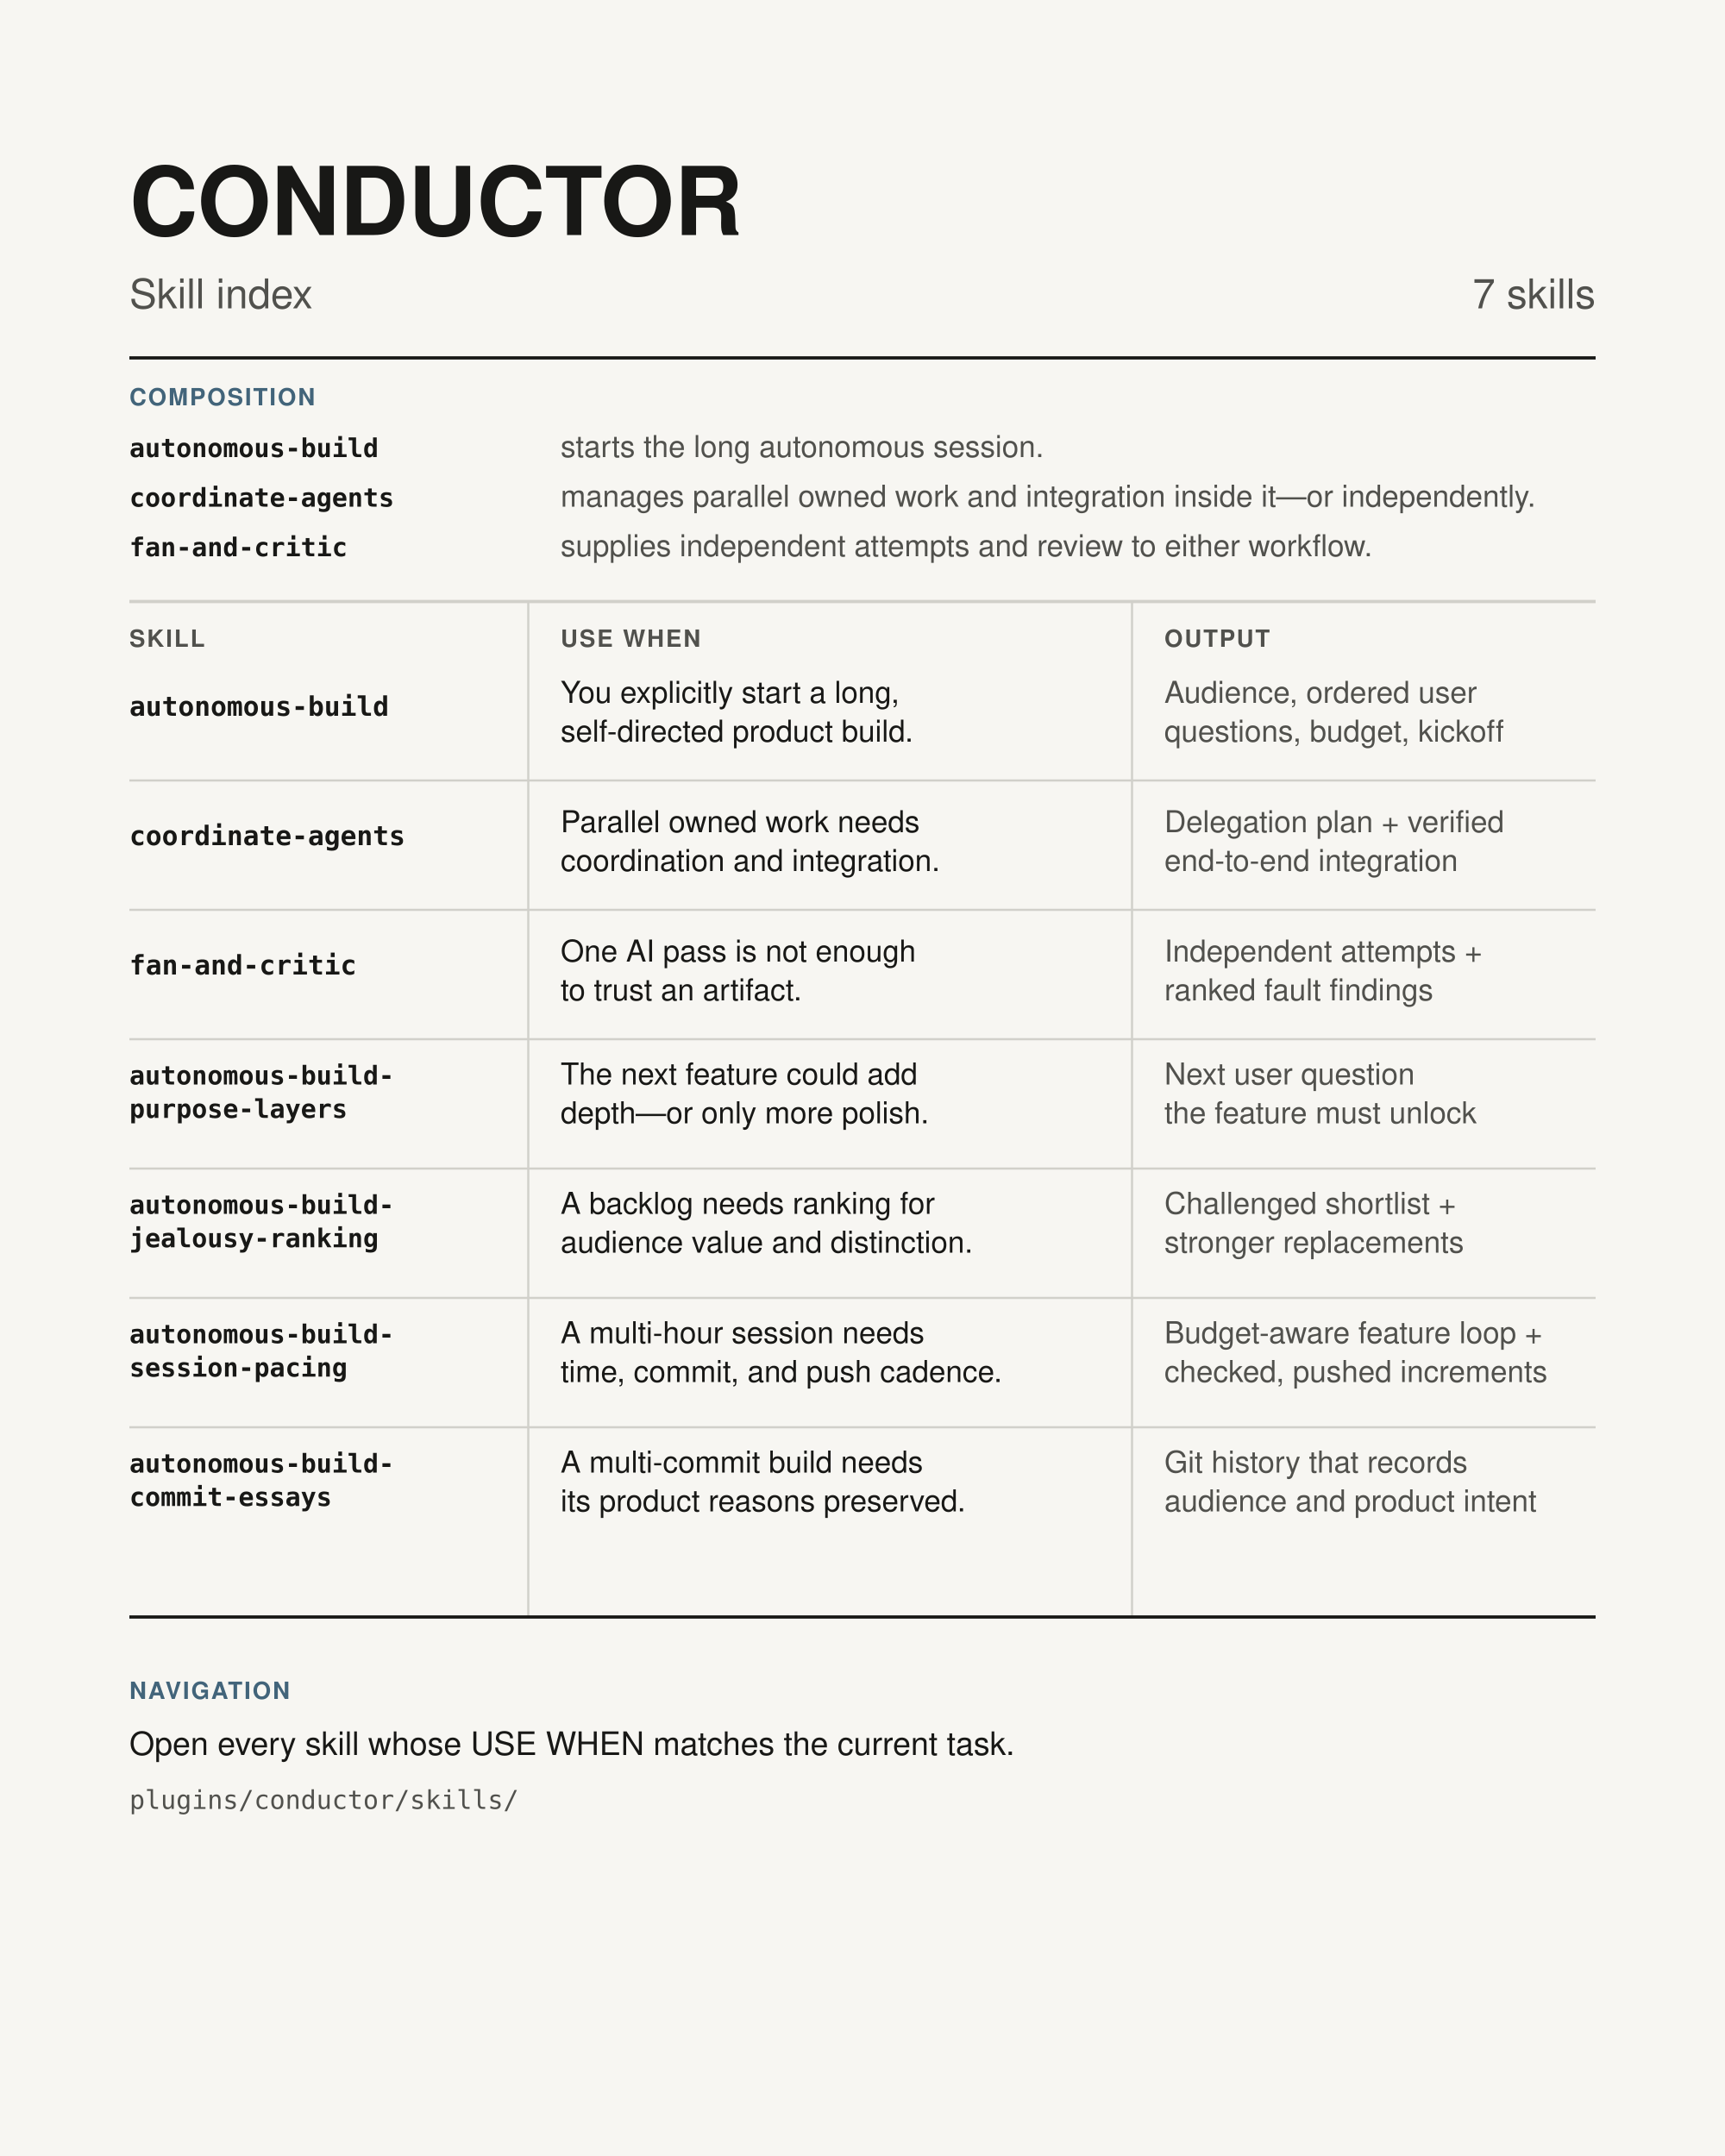
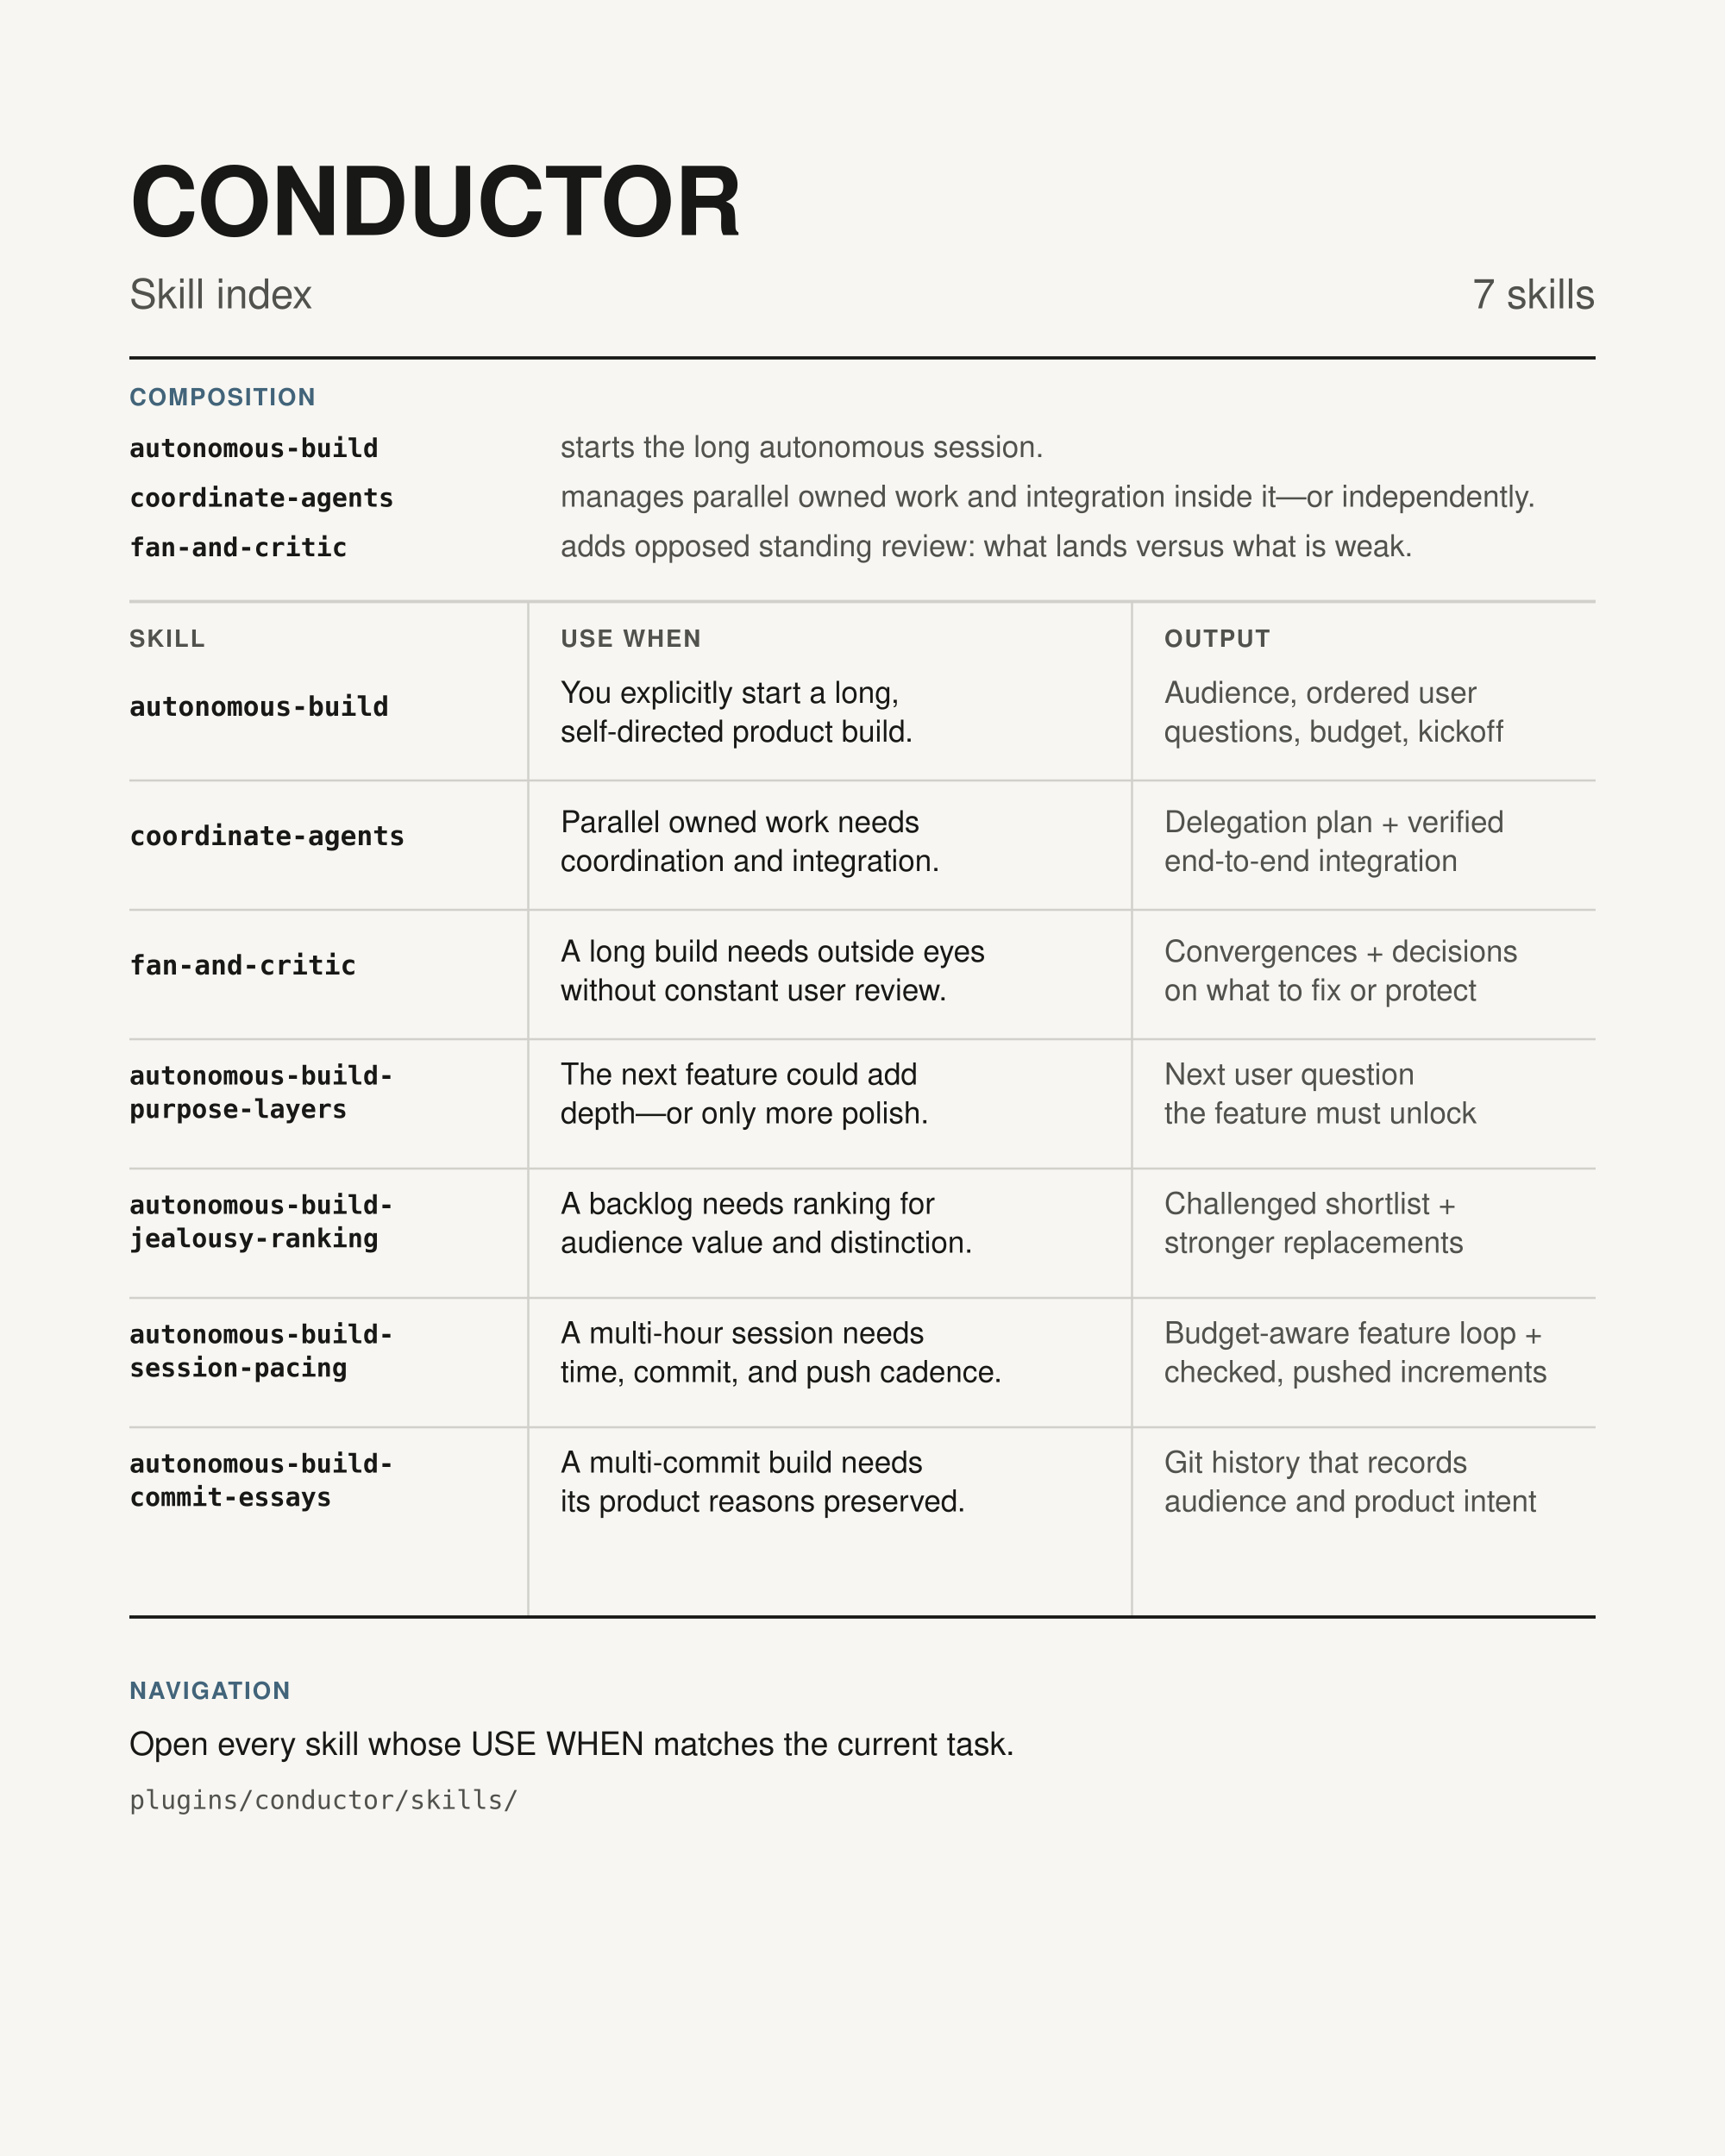
<svg xmlns="http://www.w3.org/2000/svg" width="1600" height="2000" viewBox="0 0 1600 2000" role="img" aria-labelledby="title desc">
  <rect width="1600" height="2000" fill="#f7f6f2" />
  <text x="120" y="218" font-family="Helvetica, Arial, sans-serif" font-size="88" font-weight="700" fill="#181816">CONDUCTOR</text>
  <text x="120" y="286" font-family="Helvetica, Arial, sans-serif" font-size="38" fill="#51514d">Skill index</text>
  <text x="1480" y="286" text-anchor="end" font-family="Helvetica, Arial, sans-serif" font-size="38" fill="#51514d">7 skills</text>
  <line x1="120" y1="332" x2="1480" y2="332" stroke="#181816" stroke-width="3" />
  <text x="120" y="376" font-family="Helvetica, Arial, sans-serif" font-size="22" font-weight="700" letter-spacing="1.6" fill="#42647a">COMPOSITION</text>
  <text x="120" y="424" font-family="Menlo, Consolas, monospace" font-size="24" font-weight="700" fill="#181816">autonomous-build</text>
  <text x="520" y="424" font-family="Helvetica, Arial, sans-serif" font-size="28" fill="#51514d">starts the long autonomous session.</text>
  <text x="120" y="470" font-family="Menlo, Consolas, monospace" font-size="24" font-weight="700" fill="#181816">coordinate-agents</text>
  <text x="520" y="470" font-family="Helvetica, Arial, sans-serif" font-size="28" fill="#51514d">manages parallel owned work and integration inside it—or independently.</text>
  <text x="120" y="516" font-family="Menlo, Consolas, monospace" font-size="24" font-weight="700" fill="#181816">fan-and-critic</text>
-   <text x="520" y="516" font-family="Helvetica, Arial, sans-serif" font-size="28" fill="#51514d">supplies independent attempts and review to either workflow.</text>
+   <text x="520" y="516" font-family="Helvetica, Arial, sans-serif" font-size="28" fill="#51514d">adds opposed standing review: what lands versus what is weak.</text>
  <line x1="120" y1="558" x2="1480" y2="558" stroke="#d1d0ca" stroke-width="3" />
  <text x="120" y="600" font-family="Helvetica, Arial, sans-serif" font-size="22" font-weight="700" letter-spacing="1.6" fill="#51514d">SKILL</text>
  <text x="520" y="600" font-family="Helvetica, Arial, sans-serif" font-size="22" font-weight="700" letter-spacing="1.6" fill="#51514d">USE WHEN</text>
  <text x="1080" y="600" font-family="Helvetica, Arial, sans-serif" font-size="22" font-weight="700" letter-spacing="1.6" fill="#51514d">OUTPUT</text>
  <line x1="490" y1="558" x2="490" y2="1500" stroke="#d1d0ca" stroke-width="2" />
  <line x1="1050" y1="558" x2="1050" y2="1500" stroke="#d1d0ca" stroke-width="2" />
  <text x="120" y="664" font-family="Menlo, Consolas, monospace" font-size="25" font-weight="700" fill="#181816">autonomous-build</text>
  <text x="520" y="652" font-family="Helvetica, Arial, sans-serif" font-size="28" fill="#181816">
    <tspan x="520" dy="0">You explicitly start a long,</tspan>
    <tspan x="520" dy="36">self-directed product build.</tspan>
  </text>
  <text x="1080" y="652" font-family="Helvetica, Arial, sans-serif" font-size="28" fill="#51514d">
    <tspan x="1080" dy="0">Audience, ordered user</tspan>
    <tspan x="1080" dy="36">questions, budget, kickoff</tspan>
  </text>
  <line x1="120" y1="724" x2="1480" y2="724" stroke="#d1d0ca" stroke-width="2" />
  <text x="120" y="784" font-family="Menlo, Consolas, monospace" font-size="25" font-weight="700" fill="#181816">coordinate-agents</text>
  <text x="520" y="772" font-family="Helvetica, Arial, sans-serif" font-size="28" fill="#181816">
    <tspan x="520" dy="0">Parallel owned work needs</tspan>
    <tspan x="520" dy="36">coordination and integration.</tspan>
  </text>
  <text x="1080" y="772" font-family="Helvetica, Arial, sans-serif" font-size="28" fill="#51514d">
    <tspan x="1080" dy="0">Delegation plan + verified</tspan>
    <tspan x="1080" dy="36">end-to-end integration</tspan>
  </text>
  <line x1="120" y1="844" x2="1480" y2="844" stroke="#d1d0ca" stroke-width="2" />
  <text x="120" y="904" font-family="Menlo, Consolas, monospace" font-size="25" font-weight="700" fill="#181816">fan-and-critic</text>
  <text x="520" y="892" font-family="Helvetica, Arial, sans-serif" font-size="28" fill="#181816">
-     <tspan x="520" dy="0">One AI pass is not enough</tspan>
-     <tspan x="520" dy="36">to trust an artifact.</tspan>
+     <tspan x="520" dy="0">A long build needs outside eyes</tspan>
+     <tspan x="520" dy="36">without constant user review.</tspan>
  </text>
  <text x="1080" y="892" font-family="Helvetica, Arial, sans-serif" font-size="28" fill="#51514d">
-     <tspan x="1080" dy="0">Independent attempts +</tspan>
-     <tspan x="1080" dy="36">ranked fault findings</tspan>
+     <tspan x="1080" dy="0">Convergences + decisions</tspan>
+     <tspan x="1080" dy="36">on what to fix or protect</tspan>
  </text>
  <line x1="120" y1="964" x2="1480" y2="964" stroke="#d1d0ca" stroke-width="2" />
  <text x="120" y="1006" aria-label="autonomous-build-purpose-layers" font-family="Menlo, Consolas, monospace" font-size="24" font-weight="700" fill="#181816">
    <tspan x="120" dy="0">autonomous-build-</tspan>
    <tspan x="120" dy="31">purpose-layers</tspan>
  </text>
  <text x="520" y="1006" font-family="Helvetica, Arial, sans-serif" font-size="28" fill="#181816">
    <tspan x="520" dy="0">The next feature could add</tspan>
    <tspan x="520" dy="36">depth—or only more polish.</tspan>
  </text>
  <text x="1080" y="1006" font-family="Helvetica, Arial, sans-serif" font-size="28" fill="#51514d">
    <tspan x="1080" dy="0">Next user question</tspan>
    <tspan x="1080" dy="36">the feature must unlock</tspan>
  </text>
  <line x1="120" y1="1084" x2="1480" y2="1084" stroke="#d1d0ca" stroke-width="2" />
  <text x="120" y="1126" aria-label="autonomous-build-jealousy-ranking" font-family="Menlo, Consolas, monospace" font-size="24" font-weight="700" fill="#181816">
    <tspan x="120" dy="0">autonomous-build-</tspan>
    <tspan x="120" dy="31">jealousy-ranking</tspan>
  </text>
  <text x="520" y="1126" font-family="Helvetica, Arial, sans-serif" font-size="28" fill="#181816">
    <tspan x="520" dy="0">A backlog needs ranking for</tspan>
    <tspan x="520" dy="36">audience value and distinction.</tspan>
  </text>
  <text x="1080" y="1126" font-family="Helvetica, Arial, sans-serif" font-size="28" fill="#51514d">
    <tspan x="1080" dy="0">Challenged shortlist +</tspan>
    <tspan x="1080" dy="36">stronger replacements</tspan>
  </text>
  <line x1="120" y1="1204" x2="1480" y2="1204" stroke="#d1d0ca" stroke-width="2" />
  <text x="120" y="1246" aria-label="autonomous-build-session-pacing" font-family="Menlo, Consolas, monospace" font-size="24" font-weight="700" fill="#181816">
    <tspan x="120" dy="0">autonomous-build-</tspan>
    <tspan x="120" dy="31">session-pacing</tspan>
  </text>
  <text x="520" y="1246" font-family="Helvetica, Arial, sans-serif" font-size="28" fill="#181816">
    <tspan x="520" dy="0">A multi-hour session needs</tspan>
    <tspan x="520" dy="36">time, commit, and push cadence.</tspan>
  </text>
  <text x="1080" y="1246" font-family="Helvetica, Arial, sans-serif" font-size="28" fill="#51514d">
    <tspan x="1080" dy="0">Budget-aware feature loop +</tspan>
    <tspan x="1080" dy="36">checked, pushed increments</tspan>
  </text>
  <line x1="120" y1="1324" x2="1480" y2="1324" stroke="#d1d0ca" stroke-width="2" />
  <text x="120" y="1366" aria-label="autonomous-build-commit-essays" font-family="Menlo, Consolas, monospace" font-size="24" font-weight="700" fill="#181816">
    <tspan x="120" dy="0">autonomous-build-</tspan>
    <tspan x="120" dy="31">commit-essays</tspan>
  </text>
  <text x="520" y="1366" font-family="Helvetica, Arial, sans-serif" font-size="28" fill="#181816">
    <tspan x="520" dy="0">A multi-commit build needs</tspan>
    <tspan x="520" dy="36">its product reasons preserved.</tspan>
  </text>
  <text x="1080" y="1366" font-family="Helvetica, Arial, sans-serif" font-size="28" fill="#51514d">
    <tspan x="1080" dy="0">Git history that records</tspan>
    <tspan x="1080" dy="36">audience and product intent</tspan>
  </text>
  <line x1="120" y1="1500" x2="1480" y2="1500" stroke="#181816" stroke-width="3" />
  <text x="120" y="1576" font-family="Helvetica, Arial, sans-serif" font-size="22" font-weight="700" letter-spacing="1.6" fill="#42647a">NAVIGATION</text>
  <text x="120" y="1628" font-family="Helvetica, Arial, sans-serif" font-size="30" fill="#181816">Open every skill whose USE WHEN matches the current task.</text>
  <text x="120" y="1678" font-family="Menlo, Consolas, monospace" font-size="24" fill="#51514d">plugins/conductor/skills/</text>
</svg>
